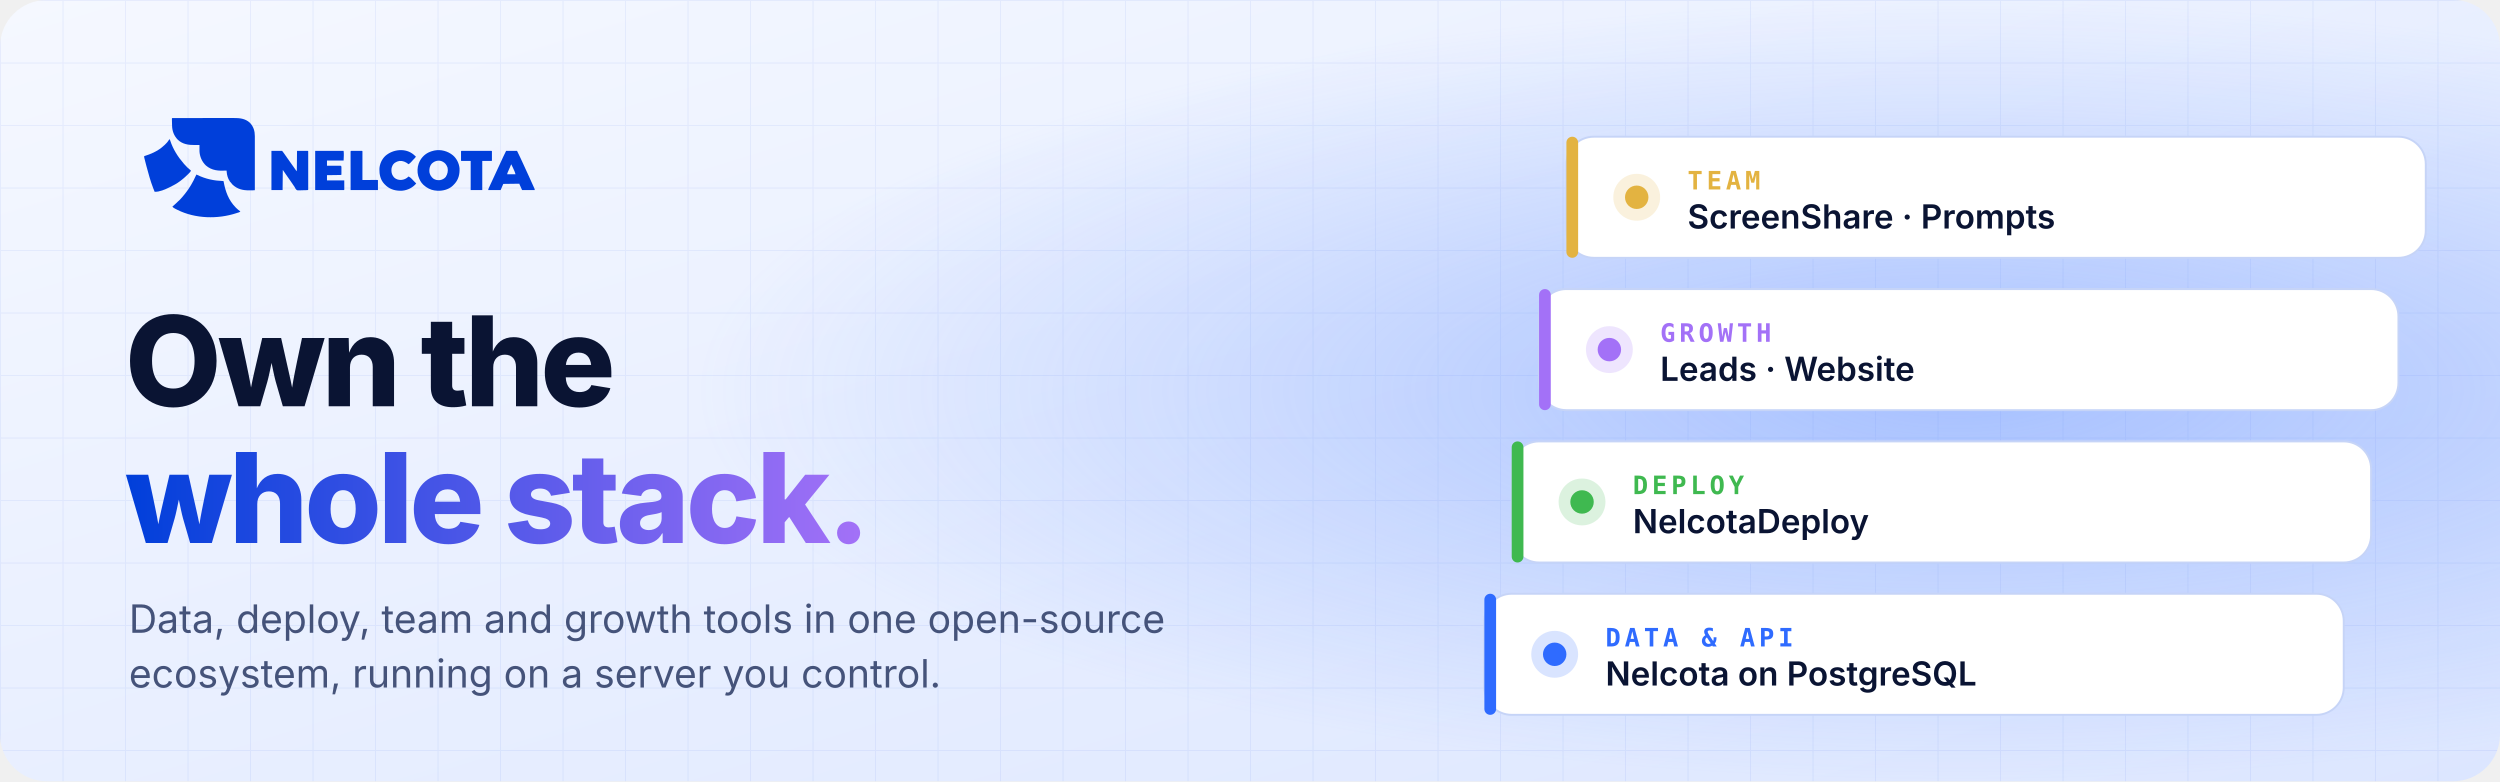
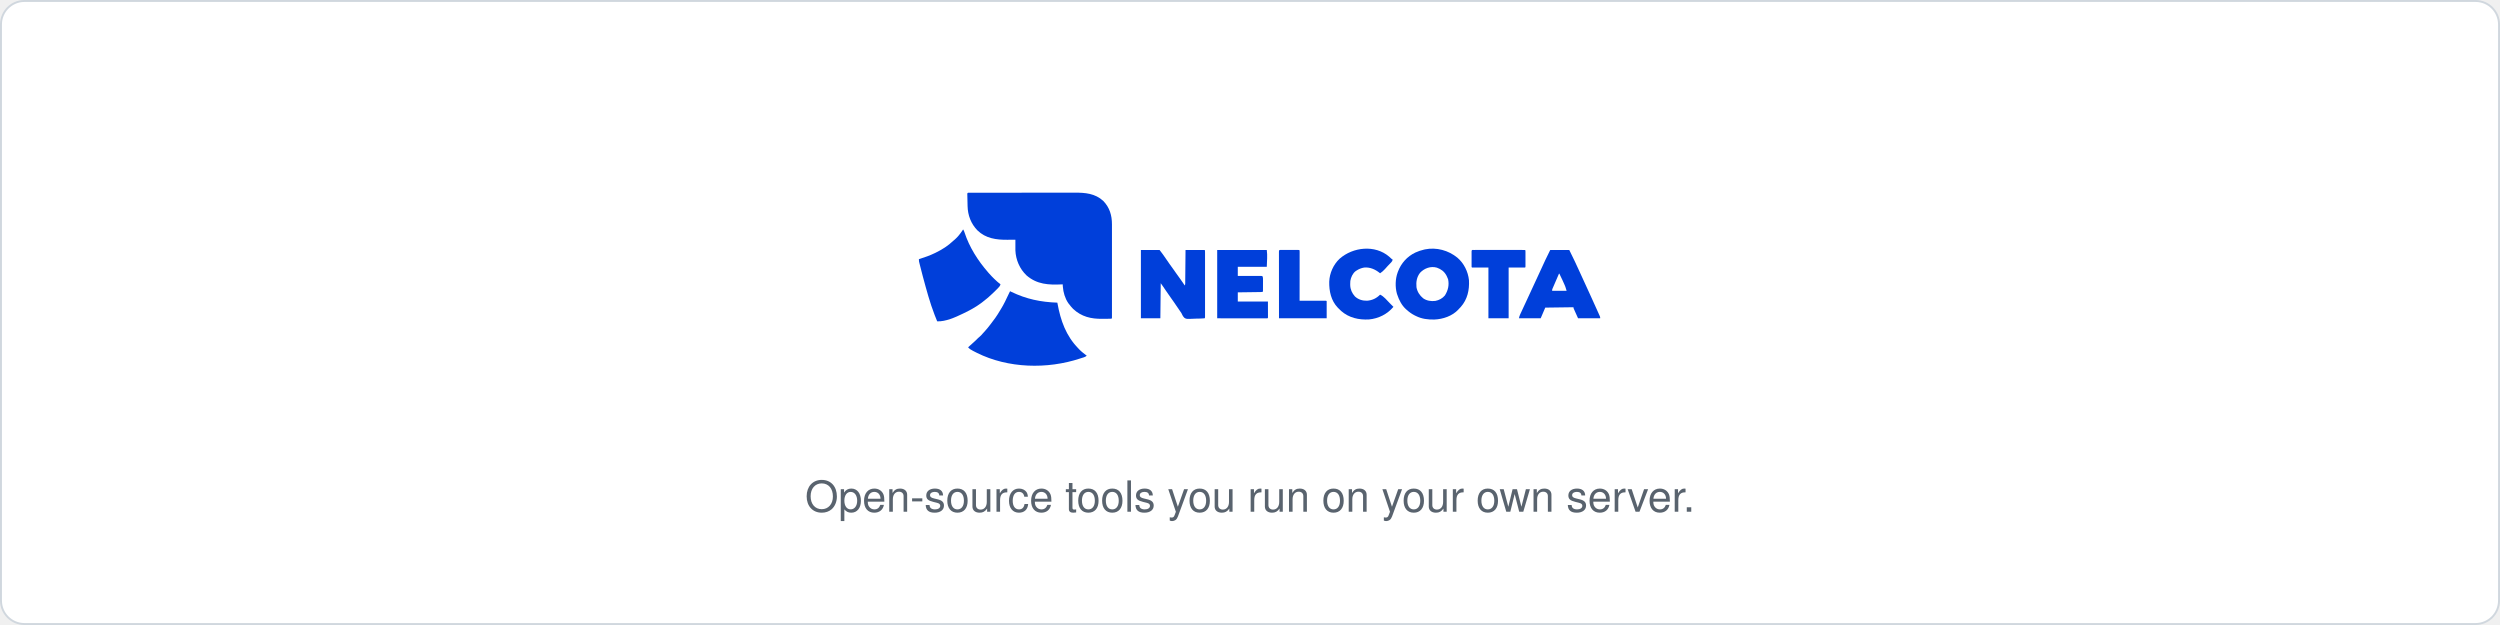
- <svg xmlns="http://www.w3.org/2000/svg" viewBox="0 0 1280 400" width="1280" height="400" role="img" aria-labelledby="t d">
-   <defs>
-     <linearGradient id="bg" x1="0" y1="0" x2="1" y2="1">
-       <stop offset="0" stop-color="#F5F8FF" />
-       <stop offset="1" stop-color="#DCE6FF" />
-     </linearGradient>
-     <radialGradient id="glow" cx="0.78" cy="0.5" r="0.5">
-       <stop offset="0" stop-color="#5C8BFF" stop-opacity="0.45" />
-       <stop offset="1" stop-color="#5C8BFF" stop-opacity="0" />
-     </radialGradient>
-     <pattern id="grid" width="32" height="32" patternUnits="userSpaceOnUse">
-       <path d="M32 0H0V32" fill="none" stroke="#003FDA" stroke-opacity="0.06" />
-     </pattern>
-     <linearGradient id="hl" x1="0" x2="1">
-       <stop offset="0" stop-color="#003FDA" />
-       <stop offset="1" stop-color="#A371F7" />
-     </linearGradient>
-     <clipPath id="r">
-       <rect width="1280" height="400" rx="24" />
-     </clipPath>
-   </defs>
-   <g clip-path="url(#r)">
-     <rect width="1280" height="400" fill="url(#bg)" />
-     <rect width="1280" height="400" fill="url(#grid)" />
-     <rect width="1280" height="400" fill="url(#glow)" />
-   </g>
-   <svg x="56" y="44" width="230" height="86" viewBox="0 0 2048 768" fill="#003FDA">
+ <svg xmlns="http://www.w3.org/2000/svg" viewBox="0 0 1280 320" width="1280" height="320" role="img" aria-labelledby="t">
+   <rect x="0.5" y="0.5" width="1279" height="319" rx="12" fill="#FFFFFF" stroke="#D0D7DE" />
+   <svg x="440" y="70" width="400" height="150" viewBox="0 0 2048 768" fill="#003FDA">
    <g id="symbol">
      <g id="piece-1">
        <path d="M0 0 C0.529 -0.002 0.529 -0.002 3.204 -0.012 C3.792 -0.011 3.792 -0.011 6.768 -0.009 C8.007 -0.012 9.245 -0.015 10.521 -0.018 C13.975 -0.025 17.429 -0.028 20.883 -0.029 C24.602 -0.03 28.322 -0.038 32.041 -0.045 C40.186 -0.058 48.332 -0.064 56.477 -0.069 C61.567 -0.072 66.657 -0.076 71.746 -0.08 C85.844 -0.092 99.941 -0.103 114.039 -0.106 C114.942 -0.106 115.846 -0.107 116.776 -0.107 C117.682 -0.107 118.587 -0.107 119.52 -0.107 C121.355 -0.108 123.19 -0.108 125.024 -0.109 C125.935 -0.109 126.845 -0.109 127.782 -0.109 C142.495 -0.113 157.208 -0.131 171.921 -0.154 C187.035 -0.178 202.149 -0.19 217.263 -0.192 C225.745 -0.192 234.227 -0.198 242.709 -0.216 C249.94 -0.232 257.172 -0.237 264.403 -0.229 C268.088 -0.225 271.772 -0.225 275.456 -0.24 C303.225 -0.34 329.16 1.751 350.579 21.506 C367.163 38.711 373.326 59.26 373.273 82.843 C373.274 83.899 373.276 84.955 373.277 86.042 C373.281 89.567 373.278 93.091 373.275 96.616 C373.276 99.147 373.278 101.679 373.28 104.21 C373.284 110.363 373.284 116.516 373.281 122.669 C373.279 127.666 373.278 132.664 373.279 137.662 C373.279 138.374 373.28 139.086 373.28 139.82 C373.28 141.266 373.28 142.712 373.281 144.158 C373.284 157.704 373.28 171.251 373.275 184.797 C373.271 196.429 373.271 208.061 373.276 219.693 C373.281 233.203 373.283 246.712 373.28 260.221 C373.28 261.66 373.28 263.099 373.279 264.537 C373.279 265.245 373.279 265.953 373.279 266.682 C373.278 271.68 373.279 276.677 373.282 281.675 C373.285 288.39 373.283 295.105 373.277 301.819 C373.276 304.291 373.276 306.763 373.278 309.234 C373.281 312.592 373.278 315.95 373.273 319.308 C373.275 320.3 373.277 321.292 373.279 322.313 C373.277 323.205 373.274 324.098 373.271 325.017 C373.271 325.793 373.271 326.569 373.271 327.369 C373.146 329.131 373.146 329.131 372.146 330.131 C369.059 330.271 365.996 330.345 362.907 330.37 C361.957 330.378 361.007 330.386 360.029 330.394 C358 330.408 355.971 330.419 353.943 330.427 C351.904 330.438 349.864 330.458 347.825 330.488 C318.556 330.918 293.456 325 271.528 304.553 C267.386 300.343 263.697 295.846 260.146 291.131 C259.675 290.511 259.205 289.891 258.72 289.253 C250.253 276.924 245.611 260.972 244.575 246.241 C244.493 245.091 244.41 243.94 244.325 242.755 C244.295 242.322 244.295 242.322 244.146 240.131 C243.417 240.167 242.688 240.202 241.937 240.239 C207.294 241.873 176.84 240.44 149.438 216.795 C131.364 199.637 121.193 175.901 120.146 151.131 C119.951 141.798 120.017 132.465 120.146 123.131 C119.599 123.137 119.599 123.137 116.835 123.163 C112.696 123.2 108.556 123.223 104.417 123.241 C102.641 123.251 100.866 123.265 99.091 123.282 C70.056 123.562 42.269 119.786 20.633 98.654 C3.702 81.323 -4.691 59.049 -5.206 34.956 C-5.229 33.99 -5.252 33.024 -5.276 32.029 C-5.324 29.998 -5.369 27.966 -5.412 25.935 C-5.48 22.812 -5.557 19.69 -5.636 16.567 C-5.681 14.592 -5.725 12.618 -5.769 10.643 C-5.792 9.705 -5.816 8.766 -5.841 7.799 C-5.858 6.938 -5.875 6.076 -5.892 5.189 C-5.901 4.808 -5.901 4.808 -5.943 2.882 C-5.754 -0.837 -3.098 0.004 0 0 Z " transform="translate(288.8545,146.8686)" fill-rule="evenodd" />
      </g>
      <g id="piece-2">
        <path d="M0 0 C1.774 2.661 2.681 4.877 3.647 7.885 C16.1 46.327 38.637 81.687 65 112 C65.37 112.427 65.37 112.427 67.242 114.586 C76.701 125.293 86.703 135.239 98 144 C96.577 148.595 93.985 151.424 90.617 154.711 C90.084 155.242 89.551 155.773 89.002 156.321 C87.874 157.442 86.742 158.56 85.607 159.674 C83.895 161.356 82.193 163.048 80.492 164.742 C70.876 174.29 60.842 182.874 50 191 C49.456 191.412 48.912 191.823 48.352 192.247 C33.661 203.309 17.581 212.118 1 220 C0.263 220.358 -0.475 220.716 -1.234 221.085 C-20.757 230.527 -45.849 241.827 -68 241 C-70.063 236.024 -72.045 231.019 -74 226 C-74.306 225.222 -74.611 224.443 -74.926 223.642 C-87.325 191.687 -96.172 158.232 -105.125 125.188 C-105.389 124.215 -105.653 123.243 -105.924 122.242 C-108.701 111.981 -111.368 101.696 -113.867 91.363 C-114.083 90.481 -114.299 89.598 -114.522 88.689 C-114.619 88.279 -114.619 88.279 -115.113 86.204 C-115.199 85.846 -115.199 85.846 -115.634 84.03 C-116 82 -116 82 -116 78 C-115.367 77.8 -114.734 77.599 -114.083 77.393 C-100.337 73.007 -86.973 68.336 -74 62 C-73.239 61.632 -72.478 61.264 -71.694 60.884 C-55.017 52.725 -39.425 42.889 -26 30 C-24.651 28.848 -23.297 27.702 -21.938 26.562 C-14.074 19.682 -7.752 11.684 -2 3 C-1.34 2.01 -0.68 1.02 0 0 Z " transform="translate(272,243)" fill-rule="evenodd" />
      </g>
      <g id="piece-3">
        <path d="M0 0 C1.14 0.557 2.279 1.114 3.453 1.688 C42.825 20.749 80.443 28.434 124 30 C124.12 30.672 124.24 31.345 124.364 32.038 C132.443 76.81 146.624 116.919 179 150 C179.672 150.722 180.343 151.444 181.035 152.188 C187.058 158.53 194.068 163.704 201 169 C197.038 172.962 190.809 174.008 185.562 175.75 C185.227 175.862 185.227 175.862 183.53 176.427 C97.357 204.93 -5.218 202.29 -86.645 161.711 C-88.911 160.561 -91.175 159.408 -93.438 158.25 C-94.51 157.707 -95.583 157.164 -96.688 156.605 C-101.88 153.906 -106.209 151.499 -110 147 C-99.499 137.407 -99.499 137.407 -94.875 133.438 C-91.068 130.139 -87.56 126.579 -84.027 122.992 C-82 121 -82 121 -79.375 118.938 C-76.569 116.649 -74.365 114.086 -72.02 111.336 C-69.734 108.692 -67.37 106.13 -65 103.562 C-60.734 98.879 -56.818 94.05 -53 89 C-52.252 88.047 -51.505 87.095 -50.734 86.113 C-42.337 75.409 -34.304 64.328 -27.488 52.539 C-26.421 50.718 -25.309 48.924 -24.168 47.148 C-16.119 34.395 -9.913 20.668 -3.461 7.062 C-2.331 4.694 -1.185 2.34 0 0 Z " transform="translate(395,405)" fill-rule="evenodd" />
      </g>
    </g>
    <g id="wordmark">
      <g id="letter-1">
        <path d="M0 0 C16.17 0 32.34 0 49 0 C54.596 7.275 59.842 14.114 64.812 21.711 C71.466 31.715 78.575 41.424 85.569 51.192 C87.838 54.363 90.087 57.548 92.312 60.75 C96.198 66.329 100.201 71.824 104.206 77.317 C107.939 82.459 111.513 87.688 115 93 C116.647 89.707 116.181 86.041 116.205 82.419 C116.215 81.532 116.225 80.644 116.235 79.729 C116.267 76.785 116.292 73.842 116.316 70.898 C116.337 68.861 116.358 66.824 116.379 64.786 C116.435 59.417 116.484 54.048 116.532 48.679 C116.582 43.202 116.638 37.726 116.693 32.25 C116.801 21.5 116.902 10.75 117 0 C124.102 -0.025 131.205 -0.043 138.307 -0.055 C140.726 -0.06 143.144 -0.067 145.562 -0.075 C149.03 -0.088 152.497 -0.093 155.965 -0.098 C157.053 -0.103 158.142 -0.108 159.263 -0.113 C159.764 -0.113 159.764 -0.113 162.297 -0.114 C162.74 -0.115 162.74 -0.115 164.982 -0.12 C167 0 167 0 168 1 C168.099 3.276 168.126 5.555 168.127 7.833 C168.129 8.556 168.13 9.279 168.132 10.024 C168.136 12.464 168.133 14.905 168.129 17.346 C168.131 19.088 168.133 20.83 168.135 22.573 C168.139 27.318 168.137 32.064 168.134 36.81 C168.132 41.765 168.134 46.72 168.136 51.675 C168.138 59.998 168.135 68.32 168.13 76.643 C168.125 86.28 168.127 95.917 168.132 105.553 C168.137 113.811 168.137 122.07 168.135 130.328 C168.133 135.267 168.133 140.206 168.136 145.145 C168.139 149.787 168.137 154.43 168.131 159.072 C168.13 160.781 168.13 162.49 168.133 164.199 C168.135 166.522 168.132 168.844 168.127 171.167 C168.127 171.818 168.127 171.818 168.126 175.115 C168 178 168 178 167 179 C159.95 179.76 152.768 179.7 145.684 179.844 C143.285 179.906 140.886 179.995 138.489 180.111 C119.162 181.032 119.162 181.032 113.979 177.701 C110.235 174.044 108.168 169.707 106 165 C105.061 163.575 104.093 162.169 103.074 160.801 C102.277 159.639 101.482 158.476 100.688 157.312 C100.244 156.665 99.8 156.018 99.343 155.351 C96.787 151.621 94.24 147.885 91.695 144.148 C91.132 143.323 90.569 142.498 89.99 141.647 C88.914 140.069 87.839 138.49 86.766 136.909 C83.961 132.795 81.093 128.739 78.148 124.723 C73.721 118.665 69.51 112.469 65.312 106.25 C63.851 104.088 62.389 101.927 60.926 99.766 C60.608 99.295 60.608 99.295 59.001 96.915 C56.711 93.58 54.352 90.292 52 87 C51.67 117.36 51.34 147.72 51 179 C34.17 179 17.34 179 0 179 C0 119.93 0 60.86 0 0 Z " transform="translate(738,297)" fill-rule="evenodd" />
      </g>
      <g id="letter-2">
        <path d="M0 0 C42.9 0 85.8 0 130 0 C132.074 14.519 130.396 29.339 130 44 C104.92 44 79.84 44 54 44 C54 51.92 54 59.84 54 68 C55.898 67.995 57.796 67.99 59.751 67.984 C66.014 67.968 72.276 67.957 78.539 67.948 C82.337 67.943 86.135 67.936 89.933 67.925 C93.596 67.914 97.259 67.908 100.923 67.905 C102.322 67.903 103.722 67.9 105.121 67.894 C107.077 67.887 109.034 67.887 110.99 67.886 C111.547 67.885 111.547 67.885 114.368 67.88 C117 68 117 68 119 69 C120.274 72.822 120.124 76.407 120.098 80.387 C120.096 81.204 120.095 82.021 120.093 82.863 C120.088 85.471 120.075 88.079 120.062 90.688 C120.057 92.456 120.053 94.225 120.049 95.994 C120.038 100.329 120.021 104.665 120 109 C117.244 110.378 114.982 110.163 111.898 110.205 C110.617 110.225 109.336 110.245 108.016 110.266 C106.612 110.283 105.208 110.3 103.805 110.316 C102.373 110.337 100.941 110.358 99.509 110.379 C95.737 110.435 91.966 110.484 88.195 110.532 C84.347 110.582 80.5 110.638 76.652 110.693 C69.102 110.801 61.551 110.902 54 111 C54 118.92 54 126.84 54 135 C80.07 135 106.14 135 133 135 C133.01 138.537 133.01 138.537 133.062 156.438 C133.072 158.673 133.081 160.909 133.09 163.213 C133.093 164.974 133.096 166.735 133.098 168.496 C133.103 169.419 133.108 170.343 133.113 171.294 C133.113 171.731 133.113 171.731 133.114 173.939 C133.116 174.701 133.118 175.463 133.12 176.247 C133 178 133 178 132 179 C130.292 179.096 128.579 179.122 126.869 179.12 C125.759 179.122 124.649 179.123 123.506 179.124 C122.273 179.121 121.04 179.117 119.769 179.114 C118.461 179.114 117.152 179.114 115.804 179.114 C112.253 179.114 108.702 179.108 105.151 179.101 C101.823 179.096 98.495 179.095 95.167 179.095 C85.424 179.089 75.681 179.075 65.938 179.062 C44.178 179.042 22.419 179.021 0 179 C0 119.93 0 60.86 0 0 Z " transform="translate(938,297)" fill-rule="evenodd" />
      </g>
      <g id="letter-3">
        <path d="M0 0 C1.038 -0.003 2.076 -0.006 3.145 -0.01 C3.709 -0.009 3.709 -0.009 6.566 -0.003 C7.717 -0.004 8.867 -0.005 10.052 -0.006 C12.49 -0.007 14.928 -0.005 17.366 -0.001 C21.113 0.004 24.859 -0.001 28.605 -0.007 C30.967 -0.007 33.329 -0.005 35.691 -0.003 C36.821 -0.005 37.95 -0.007 39.113 -0.01 C40.151 -0.006 41.189 -0.003 42.258 0 C43.176 0.001 44.095 0.002 45.041 0.002 C47.129 0.129 47.129 0.129 48.129 1.129 C48.225 2.838 48.251 4.55 48.249 6.261 C48.251 7.373 48.252 8.485 48.253 9.631 C48.252 10.246 48.252 10.246 48.242 13.36 C48.243 14.648 48.243 15.935 48.243 17.262 C48.243 20.803 48.237 24.344 48.23 27.885 C48.224 31.582 48.223 35.279 48.222 38.976 C48.219 45.981 48.211 52.987 48.201 59.992 C48.19 67.965 48.184 75.938 48.179 83.912 C48.169 100.318 48.151 116.724 48.129 133.129 C48.566 133.128 48.566 133.128 50.78 133.123 C59.006 133.103 67.232 133.087 75.458 133.078 C79.687 133.072 83.917 133.065 88.146 133.054 C92.225 133.043 96.303 133.037 100.381 133.035 C101.941 133.033 103.5 133.029 105.059 133.024 C107.236 133.016 109.413 133.015 111.59 133.016 C112.831 133.014 114.072 133.011 115.351 133.009 C118.129 133.129 118.129 133.129 119.129 134.129 C119.129 148.979 119.129 163.829 119.129 179.129 C77.879 179.129 36.629 179.129 -5.871 179.129 C-5.911 134.532 -5.911 134.532 -5.92 115.905 C-5.926 103.021 -5.933 90.138 -5.947 77.255 C-5.956 67.874 -5.963 58.492 -5.965 49.111 C-5.966 44.141 -5.97 39.17 -5.977 34.2 C-5.984 29.527 -5.986 24.855 -5.984 20.182 C-5.984 18.462 -5.986 16.742 -5.99 15.021 C-5.995 12.683 -5.994 10.345 -5.991 8.007 C-5.992 6.696 -5.993 5.384 -5.994 4.032 C-5.794 -0.694 -4.273 0.004 0 0 Z " transform="translate(1105.871,296.8706)" fill-rule="evenodd" />
      </g>
      <g id="letter-4">
        <path d="M0 0 C1.752 1.571 3.488 3.162 5.199 4.777 C7.195 6.598 7.195 6.598 9.195 7.598 C8.61 10.838 7.661 12.522 5.387 14.883 C5.098 15.187 5.098 15.187 3.637 16.725 C3.017 17.364 2.397 18.002 1.758 18.66 C0.474 20.003 -0.808 21.347 -2.09 22.691 C-2.723 23.353 -3.356 24.014 -4.008 24.695 C-6.464 27.296 -8.816 29.976 -11.18 32.66 C-15.019 36.919 -19.025 40.433 -23.805 43.598 C-24.22 43.246 -24.635 42.894 -25.062 42.531 C-36.805 33.122 -50.566 27.115 -65.805 28.598 C-73.186 29.936 -79.551 32.472 -85.805 36.598 C-86.421 36.993 -87.037 37.389 -87.672 37.797 C-95.623 43.681 -100.163 54.027 -101.805 63.598 C-102.077 66.397 -102.14 69.161 -102.117 71.973 C-102.112 72.717 -102.106 73.46 -102.1 74.227 C-101.843 85.896 -97.516 95.651 -89.68 104.348 C-80.913 112.497 -69.73 115.784 -57.984 115.508 C-44.599 114.567 -33.268 109.267 -23.805 99.598 C-13.971 103.921 -6.112 114.16 1.32 121.66 C2.286 122.631 3.252 123.602 4.219 124.572 C6.547 126.912 8.872 129.254 11.195 131.598 C-5.007 150.845 -27.76 162.266 -52.805 164.598 C-79.361 166.098 -105.36 160.39 -125.761 142.451 C-128.18 140.232 -130.497 137.933 -132.805 135.598 C-133.458 134.954 -134.112 134.311 -134.785 133.648 C-152.387 115.08 -157.596 90.388 -157.109 65.648 C-156.261 43.304 -146.274 20.811 -129.887 5.426 C-94.845 -25.343 -37.173 -31.84 0 0 Z " transform="translate(1388.805,314.4023)" fill-rule="evenodd" />
      </g>
      <g id="letter-5">
        <path d="M0 0 C17.131 14.551 27.958 36.532 30.301 58.859 C31.758 84.678 26.323 109.358 8.801 129.172 C7.309 130.742 5.809 132.305 4.301 133.859 C3.688 134.545 3.076 135.231 2.445 135.938 C-13.187 152.87 -37.806 161.175 -60.371 162.098 C-77.193 162.463 -93.499 160.502 -108.699 152.859 C-109.764 152.345 -110.829 151.831 -111.926 151.301 C-119.698 147.36 -126.237 142.686 -132.699 136.859 C-133.554 136.11 -134.409 135.361 -135.289 134.59 C-146.338 124.324 -152.954 111.003 -157.699 96.859 C-158.04 95.846 -158.38 94.833 -158.73 93.789 C-163.367 76.66 -162.816 55.523 -156.699 38.859 C-156.463 38.206 -156.227 37.553 -155.984 36.88 C-147.769 14.709 -131.749 -3.236 -110.324 -13.453 C-102.963 -16.83 -95.607 -19.328 -87.699 -21.141 C-86.765 -21.365 -85.83 -21.589 -84.867 -21.82 C-54.872 -27.945 -23.384 -19.22 0 0 Z M-97.879 39.543 C-106.645 50.698 -108.635 63.599 -107.297 77.438 C-105.256 89.121 -98.798 99.216 -89.555 106.582 C-80.292 112.959 -68.991 114.664 -57.949 113.297 C-48.017 111.38 -39.181 106.747 -32.699 98.859 C-24.48 85.562 -21.208 72.047 -24.383 56.516 C-25.314 53.827 -26.387 51.382 -27.699 48.859 C-28.135 47.989 -28.571 47.119 -29.02 46.223 C-34.645 35.941 -42.851 30.077 -53.762 26.109 C-69.857 21.437 -86.678 27.594 -97.879 39.543 Z " transform="translate(1567.699,317.1406)" fill-rule="evenodd" />
      </g>
      <g id="letter-6">
        <path d="M0 0 C0.585 -0.001 0.585 -0.001 3.544 -0.009 C4.839 -0.007 6.133 -0.004 7.467 -0.002 C8.835 -0.004 10.203 -0.006 11.571 -0.008 C15.296 -0.012 19.021 -0.011 22.746 -0.007 C26.636 -0.005 30.526 -0.007 34.416 -0.009 C40.95 -0.011 47.483 -0.008 54.017 -0.003 C61.582 0.002 69.146 0 76.711 -0.005 C83.194 -0.01 89.677 -0.01 96.16 -0.008 C100.038 -0.006 103.915 -0.006 107.792 -0.009 C111.436 -0.012 115.081 -0.01 118.725 -0.004 C120.708 -0.002 122.692 -0.005 124.675 -0.009 C125.845 -0.006 127.014 -0.003 128.219 0 C129.242 0 130.265 0.001 131.318 0.001 C133.609 0.127 133.609 0.127 134.609 1.127 C134.707 2.503 134.737 3.884 134.739 5.264 C134.742 6.141 134.745 7.019 134.748 7.923 C134.747 8.4 134.747 8.4 134.742 10.814 C134.743 11.787 134.744 12.76 134.745 13.762 C134.746 15.824 134.744 17.885 134.74 19.946 C134.735 23.113 134.74 26.28 134.746 29.447 C134.746 31.445 134.744 33.442 134.742 35.439 C134.744 36.394 134.746 37.348 134.748 38.331 C134.747 38.77 134.747 38.77 134.739 40.99 C134.738 41.767 134.737 42.543 134.736 43.343 C134.609 45.127 134.609 45.127 133.609 46.127 C119.419 46.127 105.229 46.127 90.609 46.127 C90.609 90.017 90.609 133.907 90.609 179.127 C73.119 179.127 55.629 179.127 37.609 179.127 C37.609 135.237 37.609 91.347 37.609 46.127 C23.419 46.127 9.229 46.127 -5.391 46.127 C-6.936 44.582 -6.518 43.14 -6.52 40.99 C-6.523 40.113 -6.526 39.235 -6.529 38.331 C-6.527 37.377 -6.525 36.423 -6.523 35.439 C-6.524 34.467 -6.525 33.494 -6.526 32.491 C-6.527 30.43 -6.525 28.369 -6.521 26.308 C-6.516 23.141 -6.521 19.974 -6.527 16.807 C-6.527 14.809 -6.525 12.812 -6.523 10.814 C-6.525 9.86 -6.527 8.906 -6.529 7.923 C-6.526 7.046 -6.523 6.168 -6.52 5.264 C-6.519 4.487 -6.518 3.711 -6.517 2.911 C-6.24 -0.994 -3.247 0.001 0 0 Z " transform="translate(1611.391,296.873)" fill-rule="evenodd" />
      </g>
      <g id="letter-7">
        <path d="M0 0 C16.5 0 33 0 50 0 C54.91 9.819 59.763 19.609 64.375 29.562 C64.967 30.836 65.559 32.109 66.151 33.382 C67.76 36.845 69.366 40.311 70.971 43.777 C72.031 46.067 73.092 48.357 74.153 50.646 C83.598 71.038 92.971 91.461 102.246 111.93 C104.45 116.793 106.663 121.651 108.879 126.508 C114.779 139.442 120.662 152.384 126.438 165.375 C126.904 166.415 127.371 167.456 127.853 168.527 C128.271 169.475 128.69 170.422 129.121 171.398 C129.486 172.22 129.852 173.042 130.228 173.888 C131 176 131 176 131 179 C111.86 179 92.72 179 73 179 C71.02 174.586 69.04 170.173 67 165.625 C66.374 164.234 65.747 162.842 65.102 161.409 C64.614 160.317 64.127 159.226 63.625 158.102 C63.122 156.981 62.62 155.86 62.102 154.706 C61 152 61 152 61 150 C36.58 150.33 12.16 150.66 -13 151 C-16.96 160.24 -20.92 169.48 -25 179 C-43.81 179 -62.62 179 -82 179 C-81.233 175.167 -80.545 172.659 -78.961 169.227 C-78.755 168.777 -78.755 168.777 -77.713 166.503 C-77.272 165.553 -76.83 164.603 -76.375 163.625 C-75.919 162.634 -75.463 161.643 -74.994 160.622 C-73.668 157.745 -72.336 154.872 -71 152 C-70.841 151.658 -70.841 151.658 -70.037 149.927 C-68.681 147.01 -67.318 144.096 -65.953 141.184 C-63.404 135.737 -60.892 130.274 -58.375 124.812 C-54.222 115.806 -50.056 106.806 -45.875 97.812 C-40.955 87.227 -36.057 76.631 -31.167 66.031 C-28.863 61.035 -26.557 56.039 -24.251 51.043 C-22.519 47.291 -20.787 43.539 -19.058 39.786 C-17.333 36.043 -15.604 32.303 -13.875 28.562 C-13.633 28.037 -13.633 28.037 -12.41 25.379 C-8.447 16.818 -4.226 8.451 0 0 Z M23 62 C20.429 67.923 17.866 73.85 15.31 79.78 C14.438 81.797 13.565 83.814 12.69 85.829 C11.434 88.724 10.185 91.621 8.938 94.52 C8.544 95.423 8.15 96.326 7.744 97.257 C7.384 98.097 7.024 98.938 6.652 99.804 C6.333 100.543 6.013 101.283 5.683 102.045 C5 104 5 104 5 107 C17.54 107 30.08 107 43 107 C39.623 95.745 39.623 95.745 37.223 90.398 C36.709 89.249 36.195 88.099 35.666 86.914 C35.137 85.746 34.608 84.578 34.062 83.375 C33.537 82.199 33.012 81.024 32.471 79.812 C29.774 73.805 27.003 67.86 24 62 C23.67 62 23.34 62 23 62 Z " transform="translate(1811,297)" fill-rule="evenodd" />
      </g>
    </g>
  </svg>
-   <text x="64" y="208" font-family="'Segoe UI', Inter, -apple-system, BlinkMacSystemFont, Helvetica, Arial, sans-serif" font-size="64" font-weight="800" letter-spacing="-2" fill="#0A1433">Own the</text>
-   <text x="64" y="278" font-family="'Segoe UI', Inter, -apple-system, BlinkMacSystemFont, Helvetica, Arial, sans-serif" font-size="64" font-weight="800" letter-spacing="-2" fill="url(#hl)">whole stack.</text>
-   <text x="66" y="324" font-family="'Segoe UI', Inter, -apple-system, BlinkMacSystemFont, Helvetica, Arial, sans-serif" font-size="20" fill="#45537A">Data, deploy, team and growth tools in one open-source</text>
-   <text x="66" y="352" font-family="'Segoe UI', Inter, -apple-system, BlinkMacSystemFont, Helvetica, Arial, sans-serif" font-size="20" fill="#45537A">ecosystem, running on a server you control.</text>
-   <g transform="translate(802 70)">
-     <rect width="440" height="62" rx="14" fill="#FFFFFF" stroke="#C6D4F7" />
-     <rect x="0" y="0" width="6" height="62" rx="3" fill="#E3B341" />
-     <circle cx="36" cy="31.0" r="6" fill="#E3B341" />
-     <circle cx="36" cy="31.0" r="12" fill="#E3B341" opacity="0.18" />
-     <text x="62" y="27.0" font-family="'Cascadia Code', 'SF Mono', Consolas, Menlo, monospace" font-size="13" font-weight="700" letter-spacing="2" fill="#E3B341">TEAM</text>
-     <text x="62" y="47.0" font-family="'Segoe UI', Inter, -apple-system, BlinkMacSystemFont, Helvetica, Arial, sans-serif" font-size="17" font-weight="600" fill="#0A1433">ScreenShare · Prompts</text>
-   </g>
-   <g transform="translate(788 148)">
-     <rect width="440" height="62" rx="14" fill="#FFFFFF" stroke="#C6D4F7" />
-     <rect x="0" y="0" width="6" height="62" rx="3" fill="#A371F7" />
-     <circle cx="36" cy="31.0" r="6" fill="#A371F7" />
-     <circle cx="36" cy="31.0" r="12" fill="#A371F7" opacity="0.18" />
-     <text x="62" y="27.0" font-family="'Cascadia Code', 'SF Mono', Consolas, Menlo, monospace" font-size="13" font-weight="700" letter-spacing="2" fill="#A371F7">GROWTH</text>
-     <text x="62" y="47.0" font-family="'Segoe UI', Inter, -apple-system, BlinkMacSystemFont, Helvetica, Arial, sans-serif" font-size="17" font-weight="600" fill="#0A1433">Leads · Website</text>
-   </g>
-   <g transform="translate(774 226)">
-     <rect width="440" height="62" rx="14" fill="#FFFFFF" stroke="#C6D4F7" />
-     <rect x="0" y="0" width="6" height="62" rx="3" fill="#3FB950" />
-     <circle cx="36" cy="31.0" r="6" fill="#3FB950" />
-     <circle cx="36" cy="31.0" r="12" fill="#3FB950" opacity="0.18" />
-     <text x="62" y="27.0" font-family="'Cascadia Code', 'SF Mono', Consolas, Menlo, monospace" font-size="13" font-weight="700" letter-spacing="2" fill="#3FB950">DEPLOY</text>
-     <text x="62" y="47.0" font-family="'Segoe UI', Inter, -apple-system, BlinkMacSystemFont, Helvetica, Arial, sans-serif" font-size="17" font-weight="600" fill="#0A1433">NelcotaDeploy</text>
-   </g>
-   <g transform="translate(760 304)">
-     <rect width="440" height="62" rx="14" fill="#FFFFFF" stroke="#C6D4F7" />
-     <rect x="0" y="0" width="6" height="62" rx="3" fill="#2F6BFF" />
-     <circle cx="36" cy="31.0" r="6" fill="#2F6BFF" />
-     <circle cx="36" cy="31.0" r="12" fill="#2F6BFF" opacity="0.18" />
-     <text x="62" y="27.0" font-family="'Cascadia Code', 'SF Mono', Consolas, Menlo, monospace" font-size="13" font-weight="700" letter-spacing="2" fill="#2F6BFF">DATA &amp; API</text>
-     <text x="62" y="47.0" font-family="'Segoe UI', Inter, -apple-system, BlinkMacSystemFont, Helvetica, Arial, sans-serif" font-size="17" font-weight="600" fill="#0A1433">Nelcota on PostgreSQL</text>
-   </g>
+   <text x="640" y="262" text-anchor="middle" font-family="'Segoe UI', -apple-system, BlinkMacSystemFont, Helvetica, Arial, sans-serif" font-size="22" fill="#59636E">Open-source tools you run on your own server.</text>
</svg>
